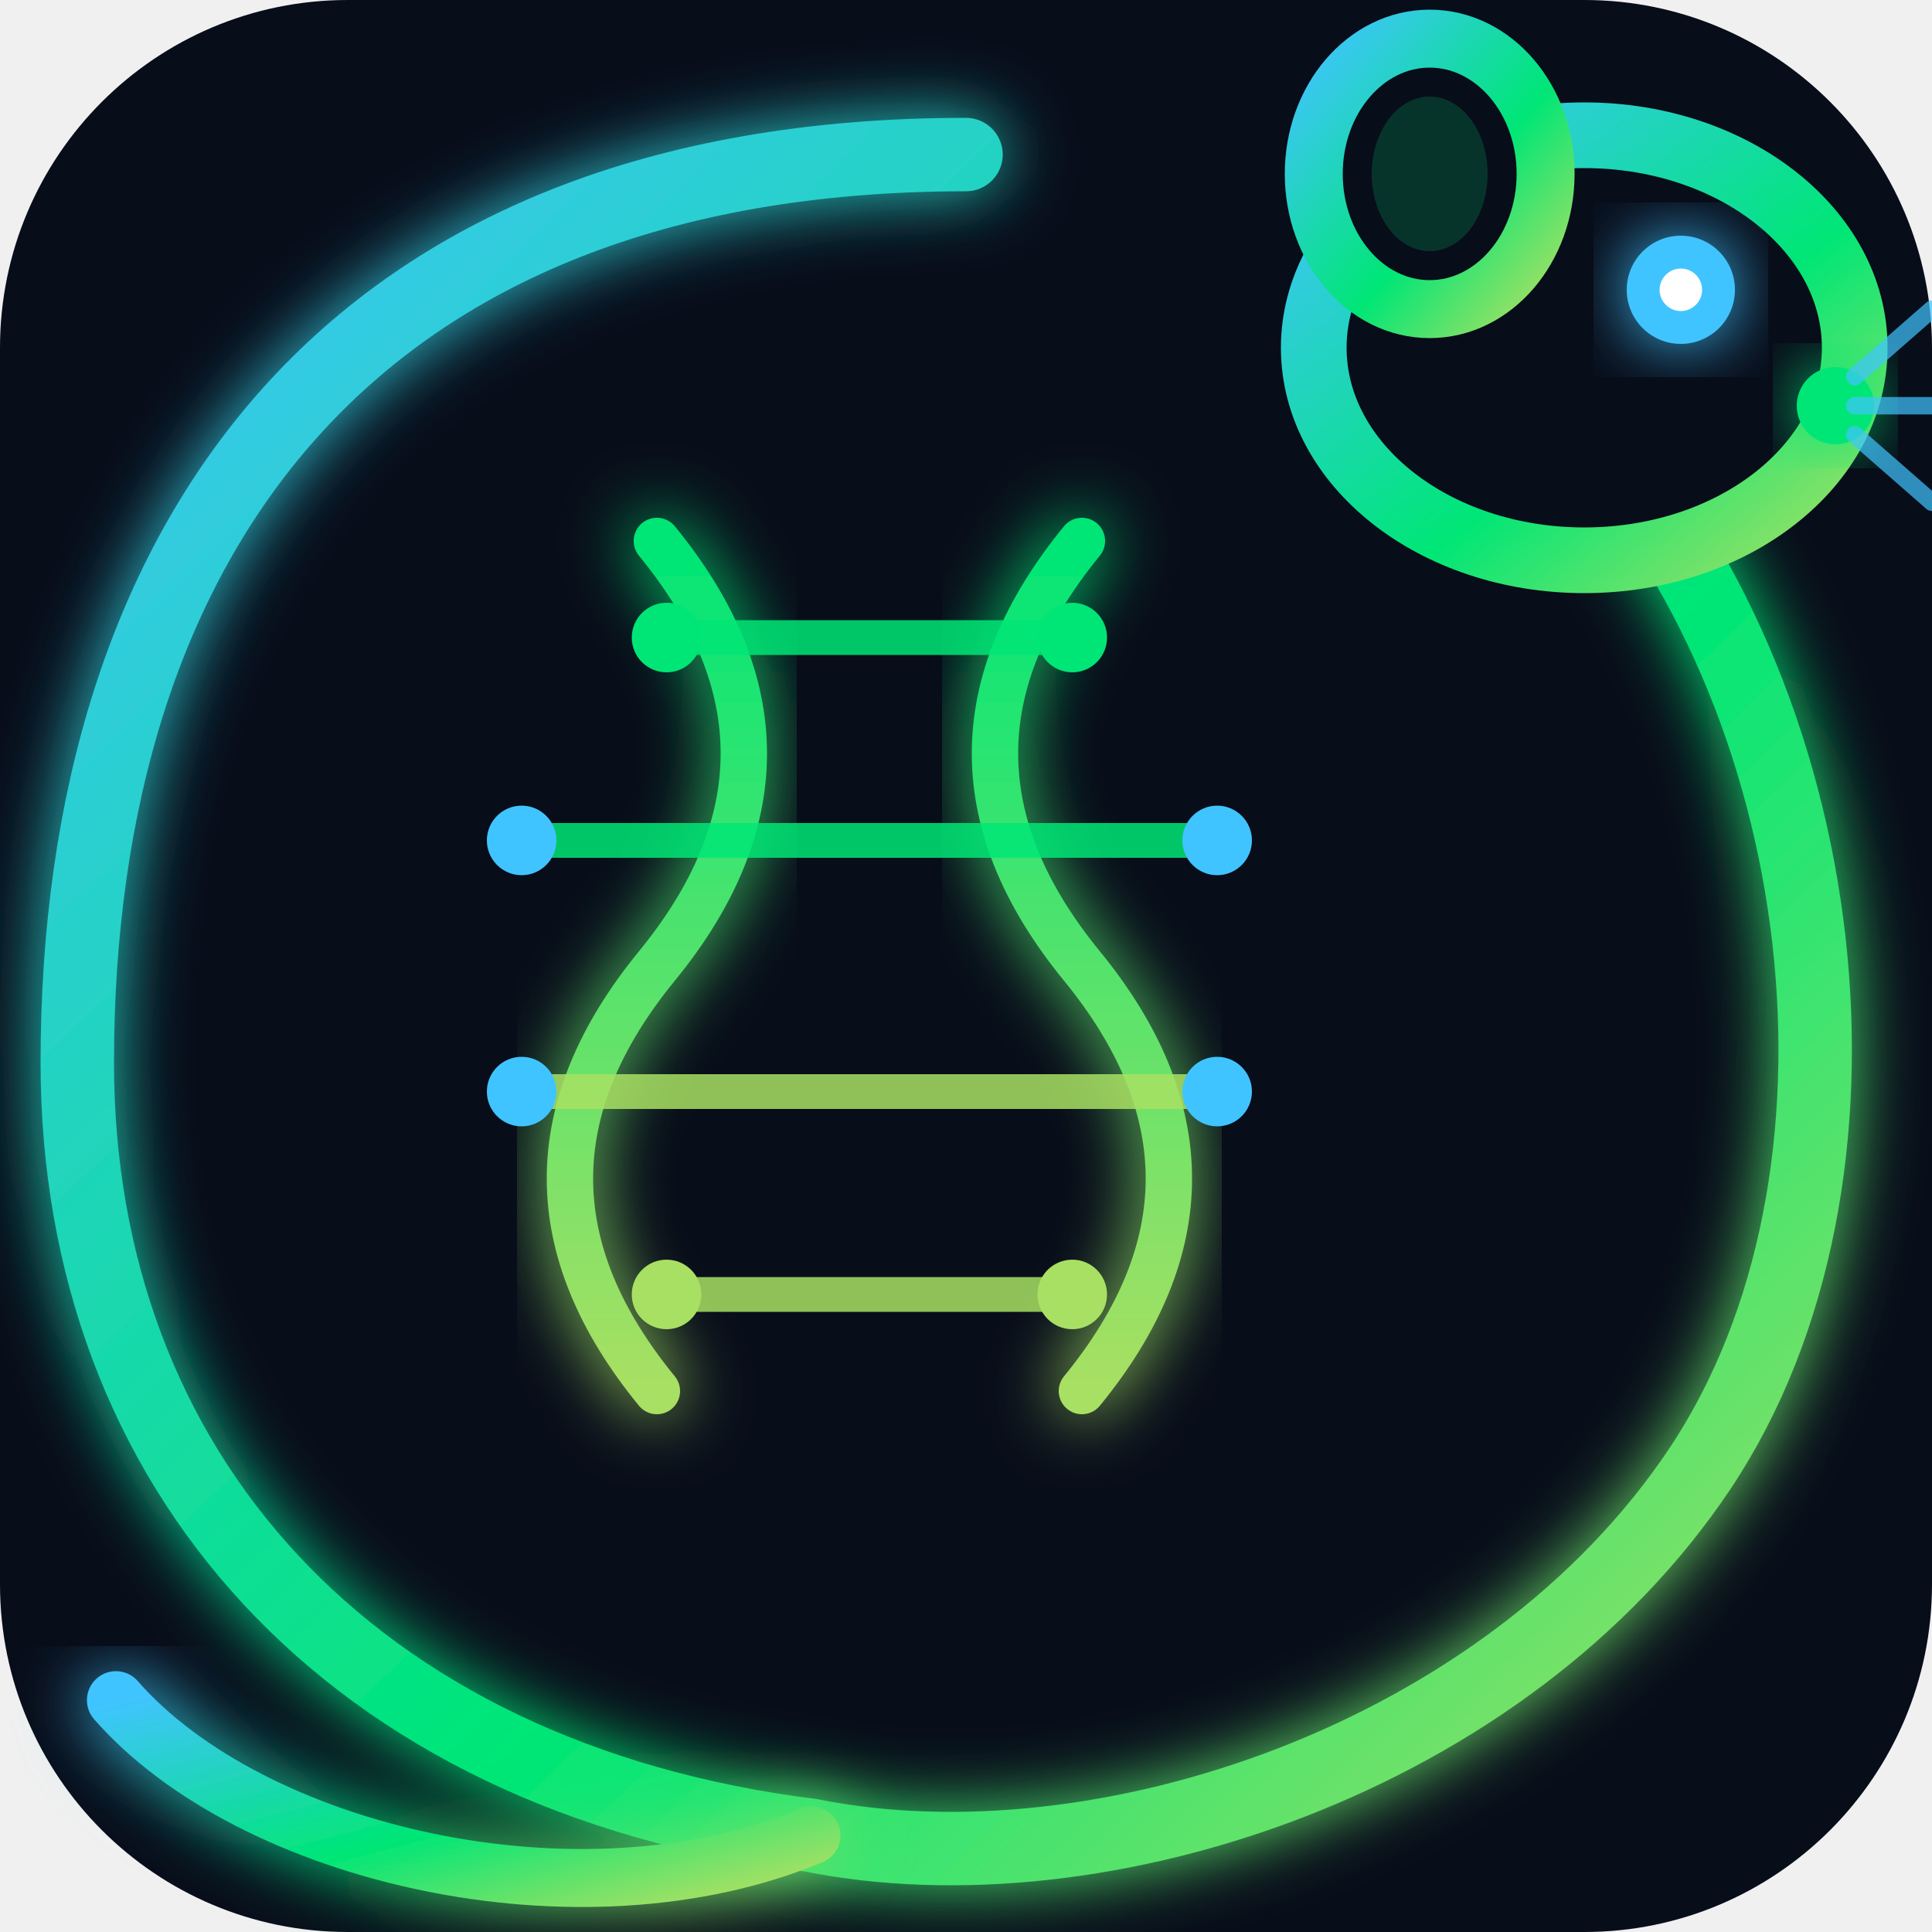
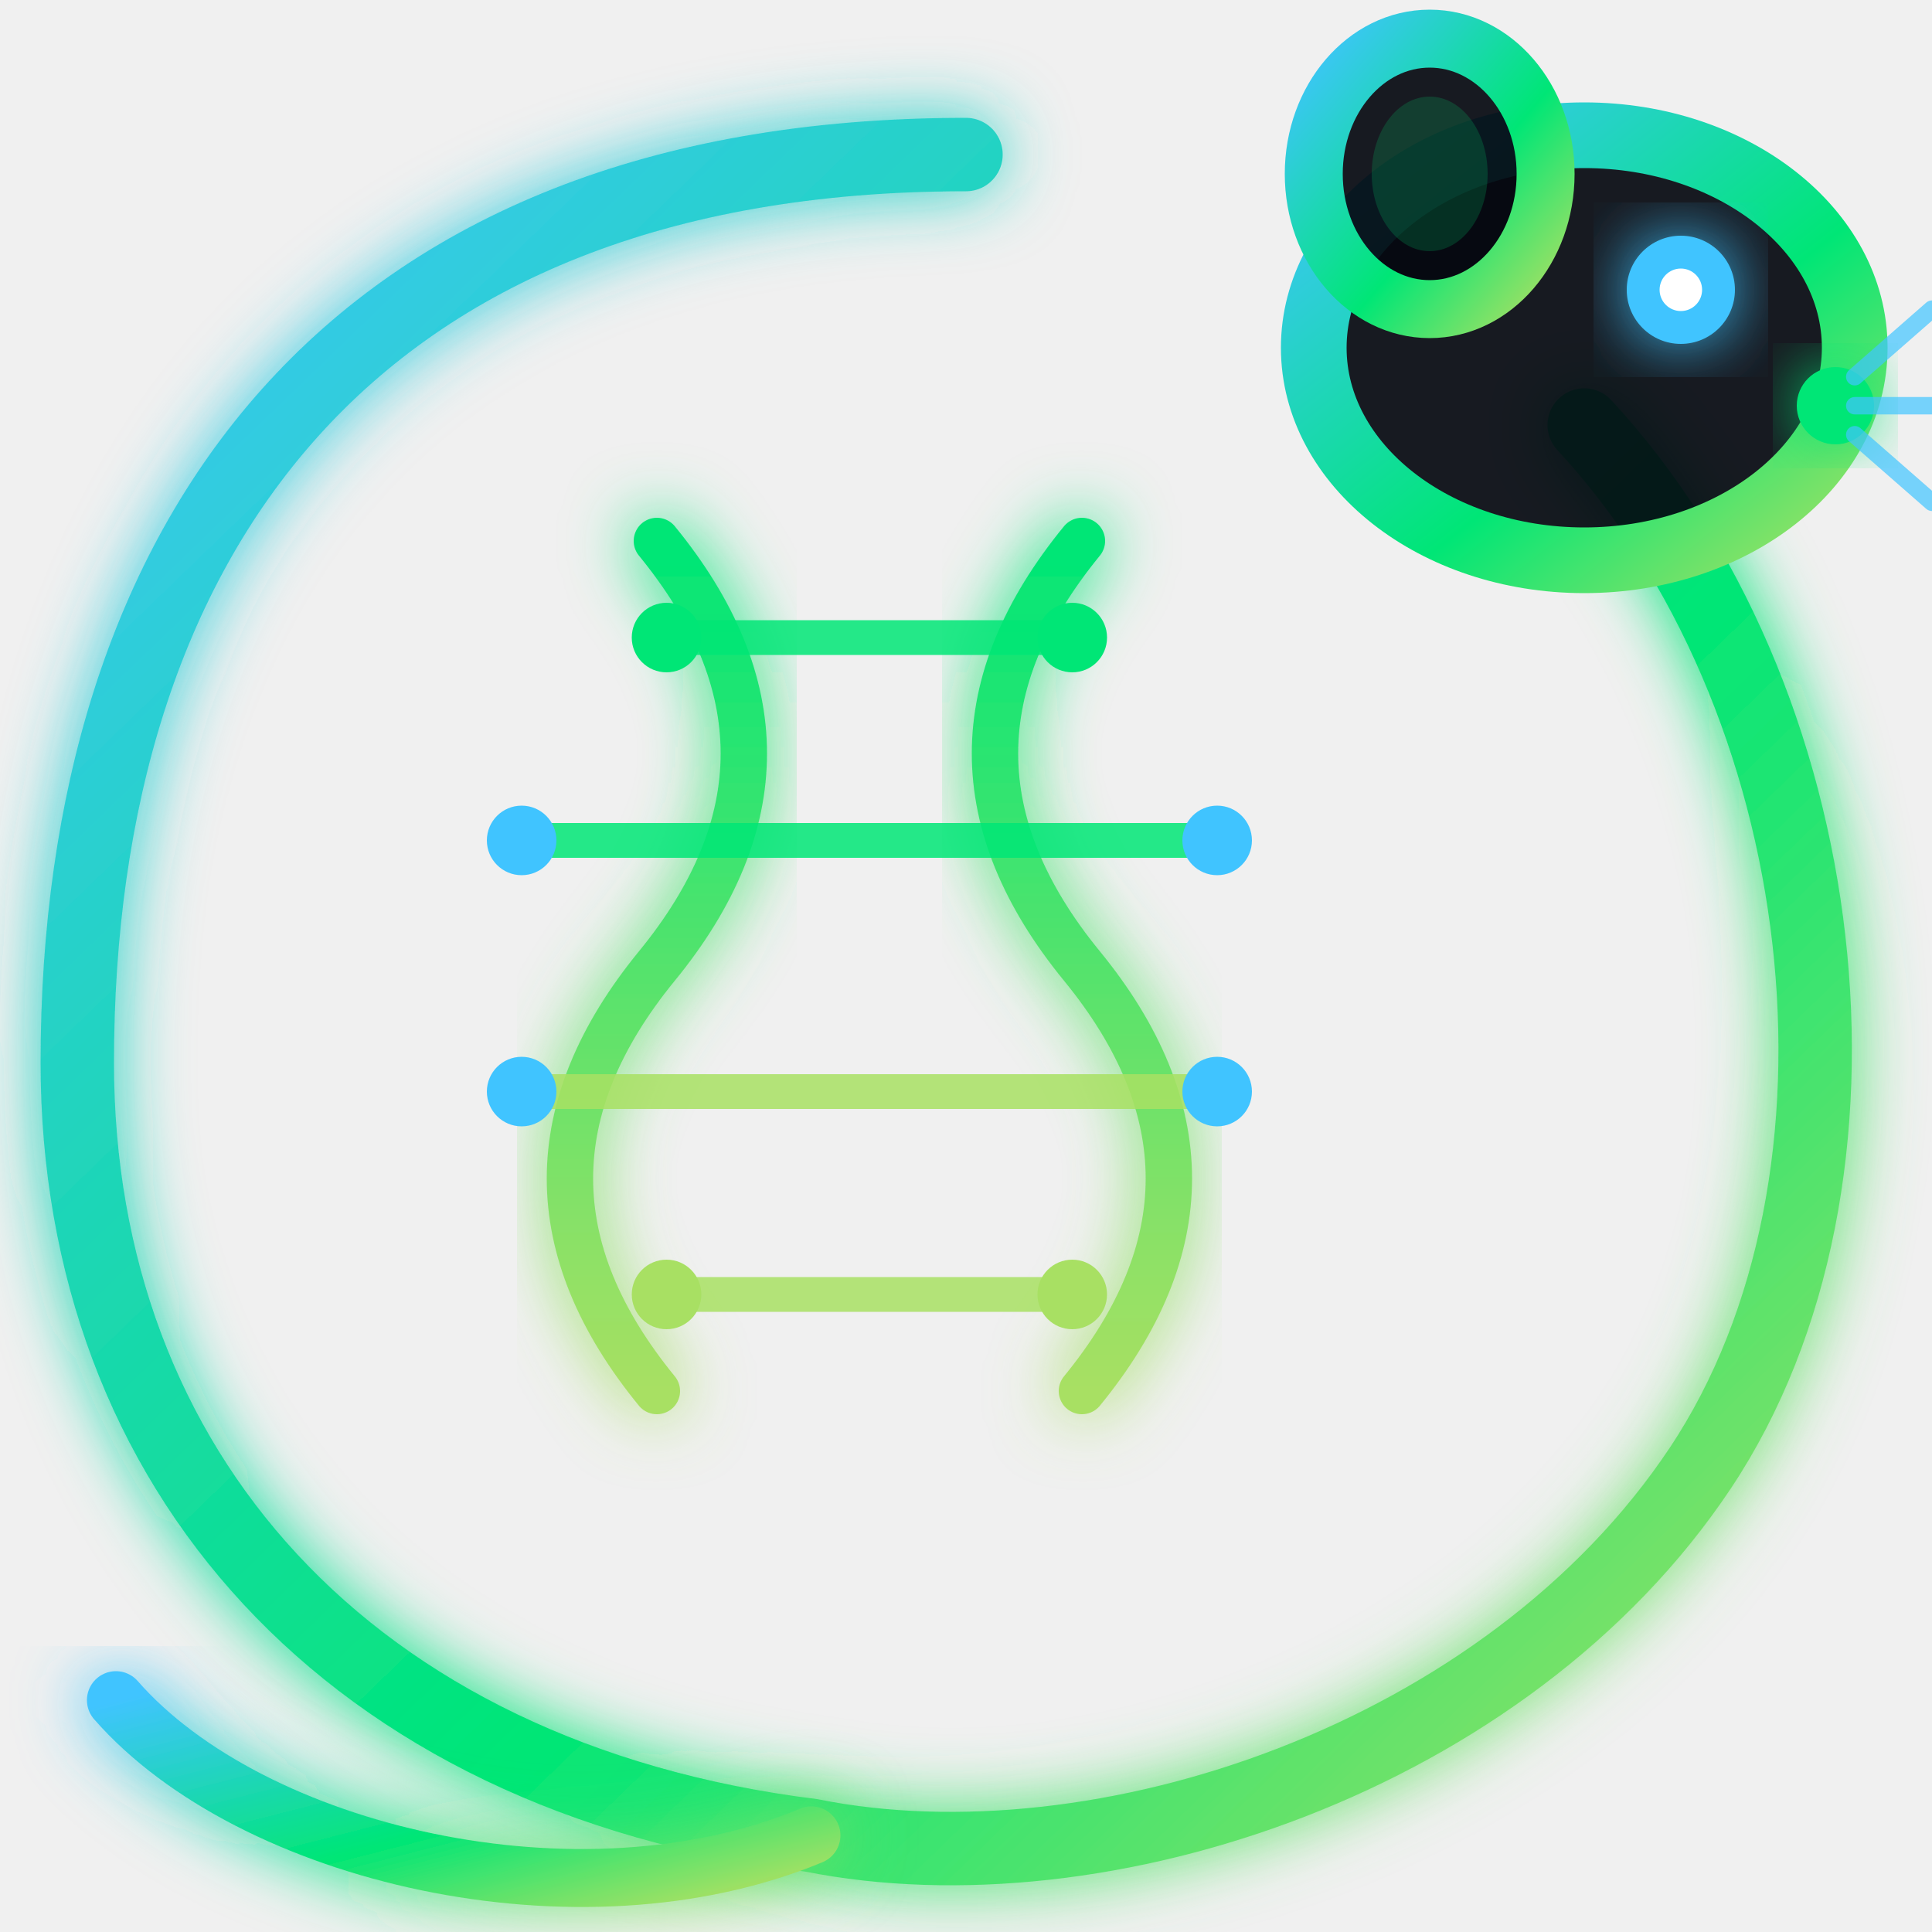
- <svg xmlns="http://www.w3.org/2000/svg" viewBox="0 0 100 100">
+ <svg xmlns="http://www.w3.org/2000/svg" viewBox="0 0 100 100" fill="none">
  <defs>
-     <linearGradient id="rg" x1="0%" y1="0%" x2="100%" y2="100%">
+     <linearGradient id="rat" x1="0%" y1="0%" x2="100%" y2="100%">
      <stop offset="0%" stop-color="#40c4ff" />
      <stop offset="60%" stop-color="#00e676" />
      <stop offset="100%" stop-color="#a8e063" />
    </linearGradient>
-     <linearGradient id="dg" x1="0%" y1="0%" x2="0%" y2="100%">
+     <linearGradient id="dna" x1="0%" y1="0%" x2="0%" y2="100%">
      <stop offset="0%" stop-color="#00e676" />
      <stop offset="100%" stop-color="#a8e063" />
    </linearGradient>
-     <filter id="gl" x="-30%" y="-30%" width="160%" height="160%">
+     <filter id="glow" x="-30%" y="-30%" width="160%" height="160%">
      <feGaussianBlur stdDeviation="1.8" result="blur" />
      <feMerge>
        <feMergeNode in="blur" />
        <feMergeNode in="SourceGraphic" />
      </feMerge>
    </filter>
  </defs>
-   <rect width="100" height="100" rx="18" fill="#080d1a" />
-   <path d="M50 8 C18 8, 4 28, 4 55 C4 76, 18 92, 42 95 C57 98, 78 91, 88 76 C98 61, 95 36, 82 22" fill="none" stroke="url(#rg)" stroke-width="3.8" stroke-linecap="round" filter="url(#gl)" />
-   <ellipse cx="82" cy="18" rx="14" ry="11" fill="#080d1a" stroke="url(#rg)" stroke-width="3.4" />
-   <ellipse cx="74" cy="9" rx="6" ry="7" fill="#080d1a" stroke="url(#rg)" stroke-width="3" />
-   <ellipse cx="74" cy="9" rx="3" ry="4" fill="rgba(0,230,118,0.18)" />
-   <circle cx="87" cy="15" r="2.8" fill="#40c4ff" filter="url(#gl)" />
-   <circle cx="87" cy="15" r="1.1" fill="white" />
-   <circle cx="95" cy="21" r="2" fill="#00e676" filter="url(#gl)" />
+   <path d="M50 8 C18 8, 4 28, 4 55 C4 76, 18 92, 42 95 C57 98, 78 91, 88 76 C98 61, 95 36, 82 22" stroke="url(#rat)" stroke-width="3.8" stroke-linecap="round" filter="url(#glow)" />
+   <ellipse cx="82" cy="18" rx="14" ry="11" fill="#050810" fill-opacity="0.92" stroke="url(#rat)" stroke-width="3.4" />
+   <ellipse cx="74" cy="9" rx="6" ry="7" fill="#050810" fill-opacity="0.92" stroke="url(#rat)" stroke-width="3" />
+   <ellipse cx="74" cy="9" rx="3" ry="4" fill="#00e676" fill-opacity="0.18" />
+   <circle cx="87" cy="15" r="2.8" fill="#40c4ff" filter="url(#glow)" />
+   <circle cx="87" cy="15" r="1.1" fill="#ffffff" />
+   <circle cx="95" cy="21" r="2" fill="#00e676" filter="url(#glow)" />
  <line x1="96" y1="19.5" x2="100" y2="16" stroke="#40c4ff" stroke-width="0.9" opacity="0.7" stroke-linecap="round" />
  <line x1="96" y1="21" x2="100" y2="21" stroke="#40c4ff" stroke-width="0.9" opacity="0.7" stroke-linecap="round" />
  <line x1="96" y1="22.5" x2="100" y2="26" stroke="#40c4ff" stroke-width="0.9" opacity="0.7" stroke-linecap="round" />
-   <path d="M42 95 C30 100, 13 96, 6 88" fill="none" stroke="url(#rg)" stroke-width="3" stroke-linecap="round" filter="url(#gl)" />
-   <path d="M34 28 Q43 39, 34 50 Q25 61, 34 72" fill="none" stroke="url(#dg)" stroke-width="2.4" stroke-linecap="round" filter="url(#gl)" />
-   <path d="M56 28 Q47 39, 56 50 Q65 61, 56 72" fill="none" stroke="url(#dg)" stroke-width="2.4" stroke-linecap="round" filter="url(#gl)" />
+   <path d="M42 95 C30 100, 13 96, 6 88" stroke="url(#rat)" stroke-width="3" stroke-linecap="round" filter="url(#glow)" />
+   <path d="M34 28 Q43 39, 34 50 Q25 61, 34 72" stroke="url(#dna)" stroke-width="2.4" stroke-linecap="round" filter="url(#glow)" />
+   <path d="M56 28 Q47 39, 56 50 Q65 61, 56 72" stroke="url(#dna)" stroke-width="2.4" stroke-linecap="round" filter="url(#glow)" />
  <line x1="34.5" y1="33" x2="55.5" y2="33" stroke="#00e676" stroke-width="1.8" opacity="0.85" stroke-linecap="round" />
  <line x1="27" y1="43.5" x2="63" y2="43.5" stroke="#00e676" stroke-width="1.8" opacity="0.85" stroke-linecap="round" />
  <line x1="27" y1="56.5" x2="63" y2="56.5" stroke="#a8e063" stroke-width="1.8" opacity="0.85" stroke-linecap="round" />
  <line x1="34.5" y1="67" x2="55.5" y2="67" stroke="#a8e063" stroke-width="1.8" opacity="0.85" stroke-linecap="round" />
  <circle cx="34.5" cy="33" r="1.8" fill="#00e676" />
  <circle cx="55.5" cy="33" r="1.8" fill="#00e676" />
  <circle cx="27" cy="43.5" r="1.8" fill="#40c4ff" />
  <circle cx="63" cy="43.5" r="1.8" fill="#40c4ff" />
  <circle cx="27" cy="56.5" r="1.8" fill="#40c4ff" />
  <circle cx="63" cy="56.5" r="1.8" fill="#40c4ff" />
  <circle cx="34.5" cy="67" r="1.8" fill="#a8e063" />
  <circle cx="55.5" cy="67" r="1.8" fill="#a8e063" />
</svg>
